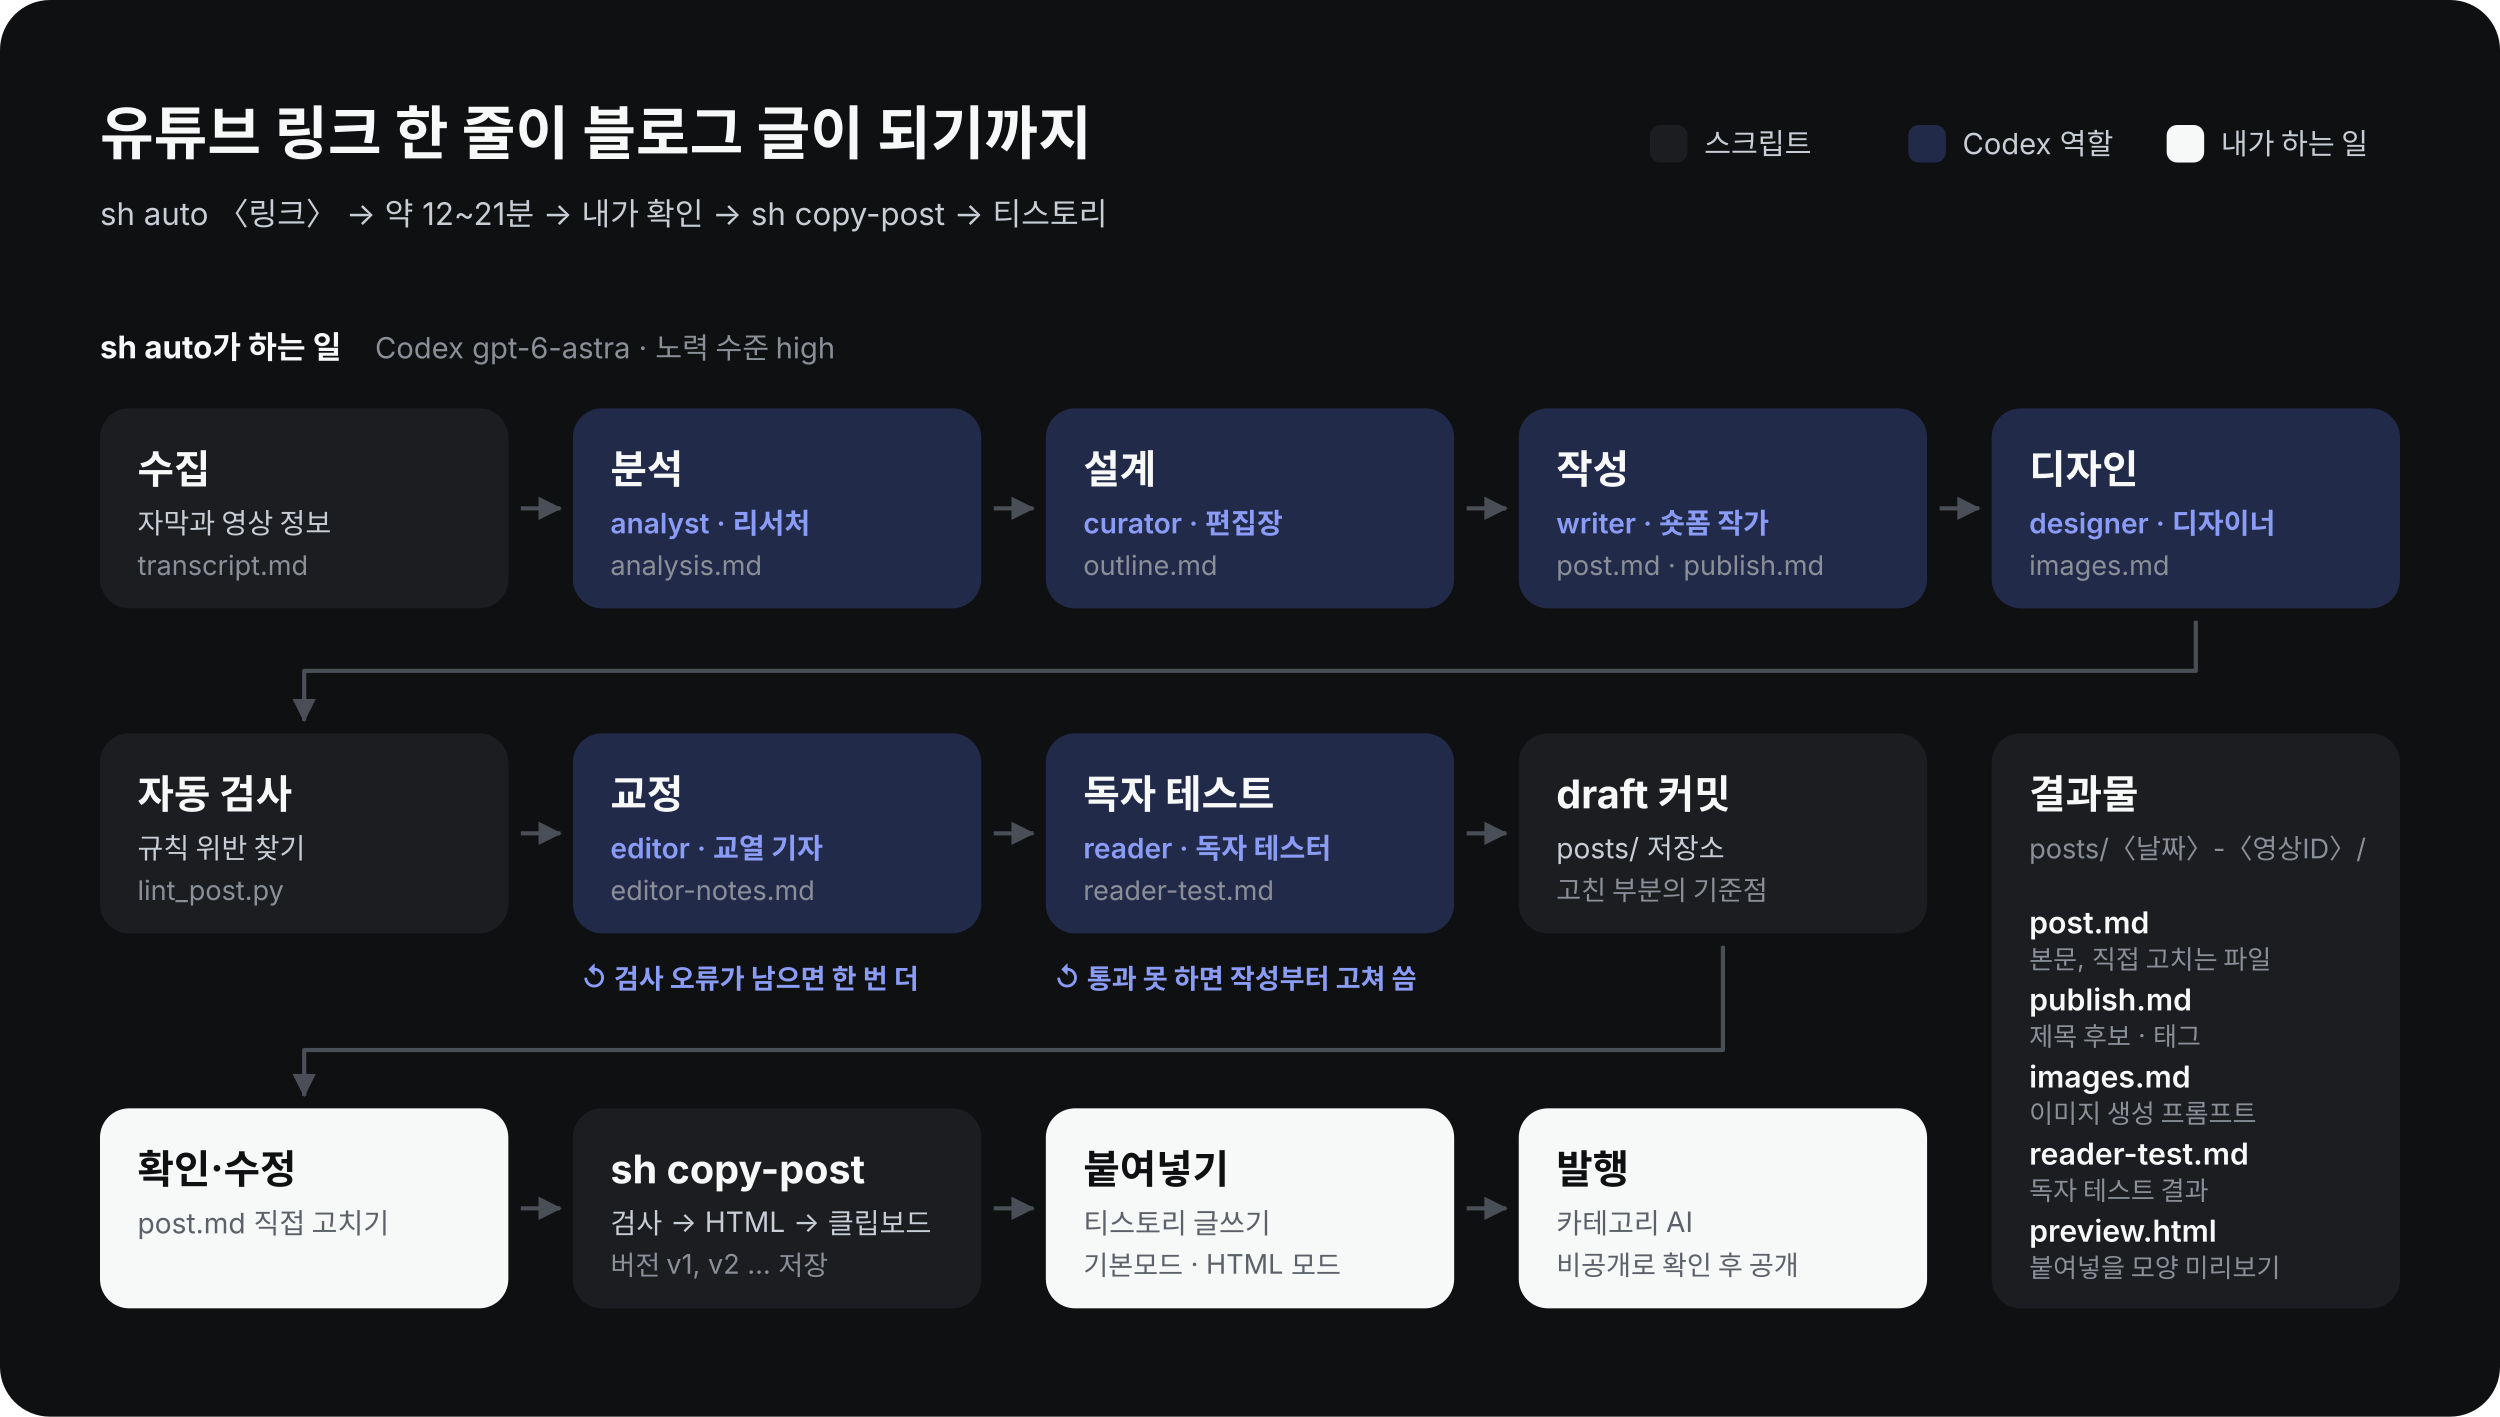
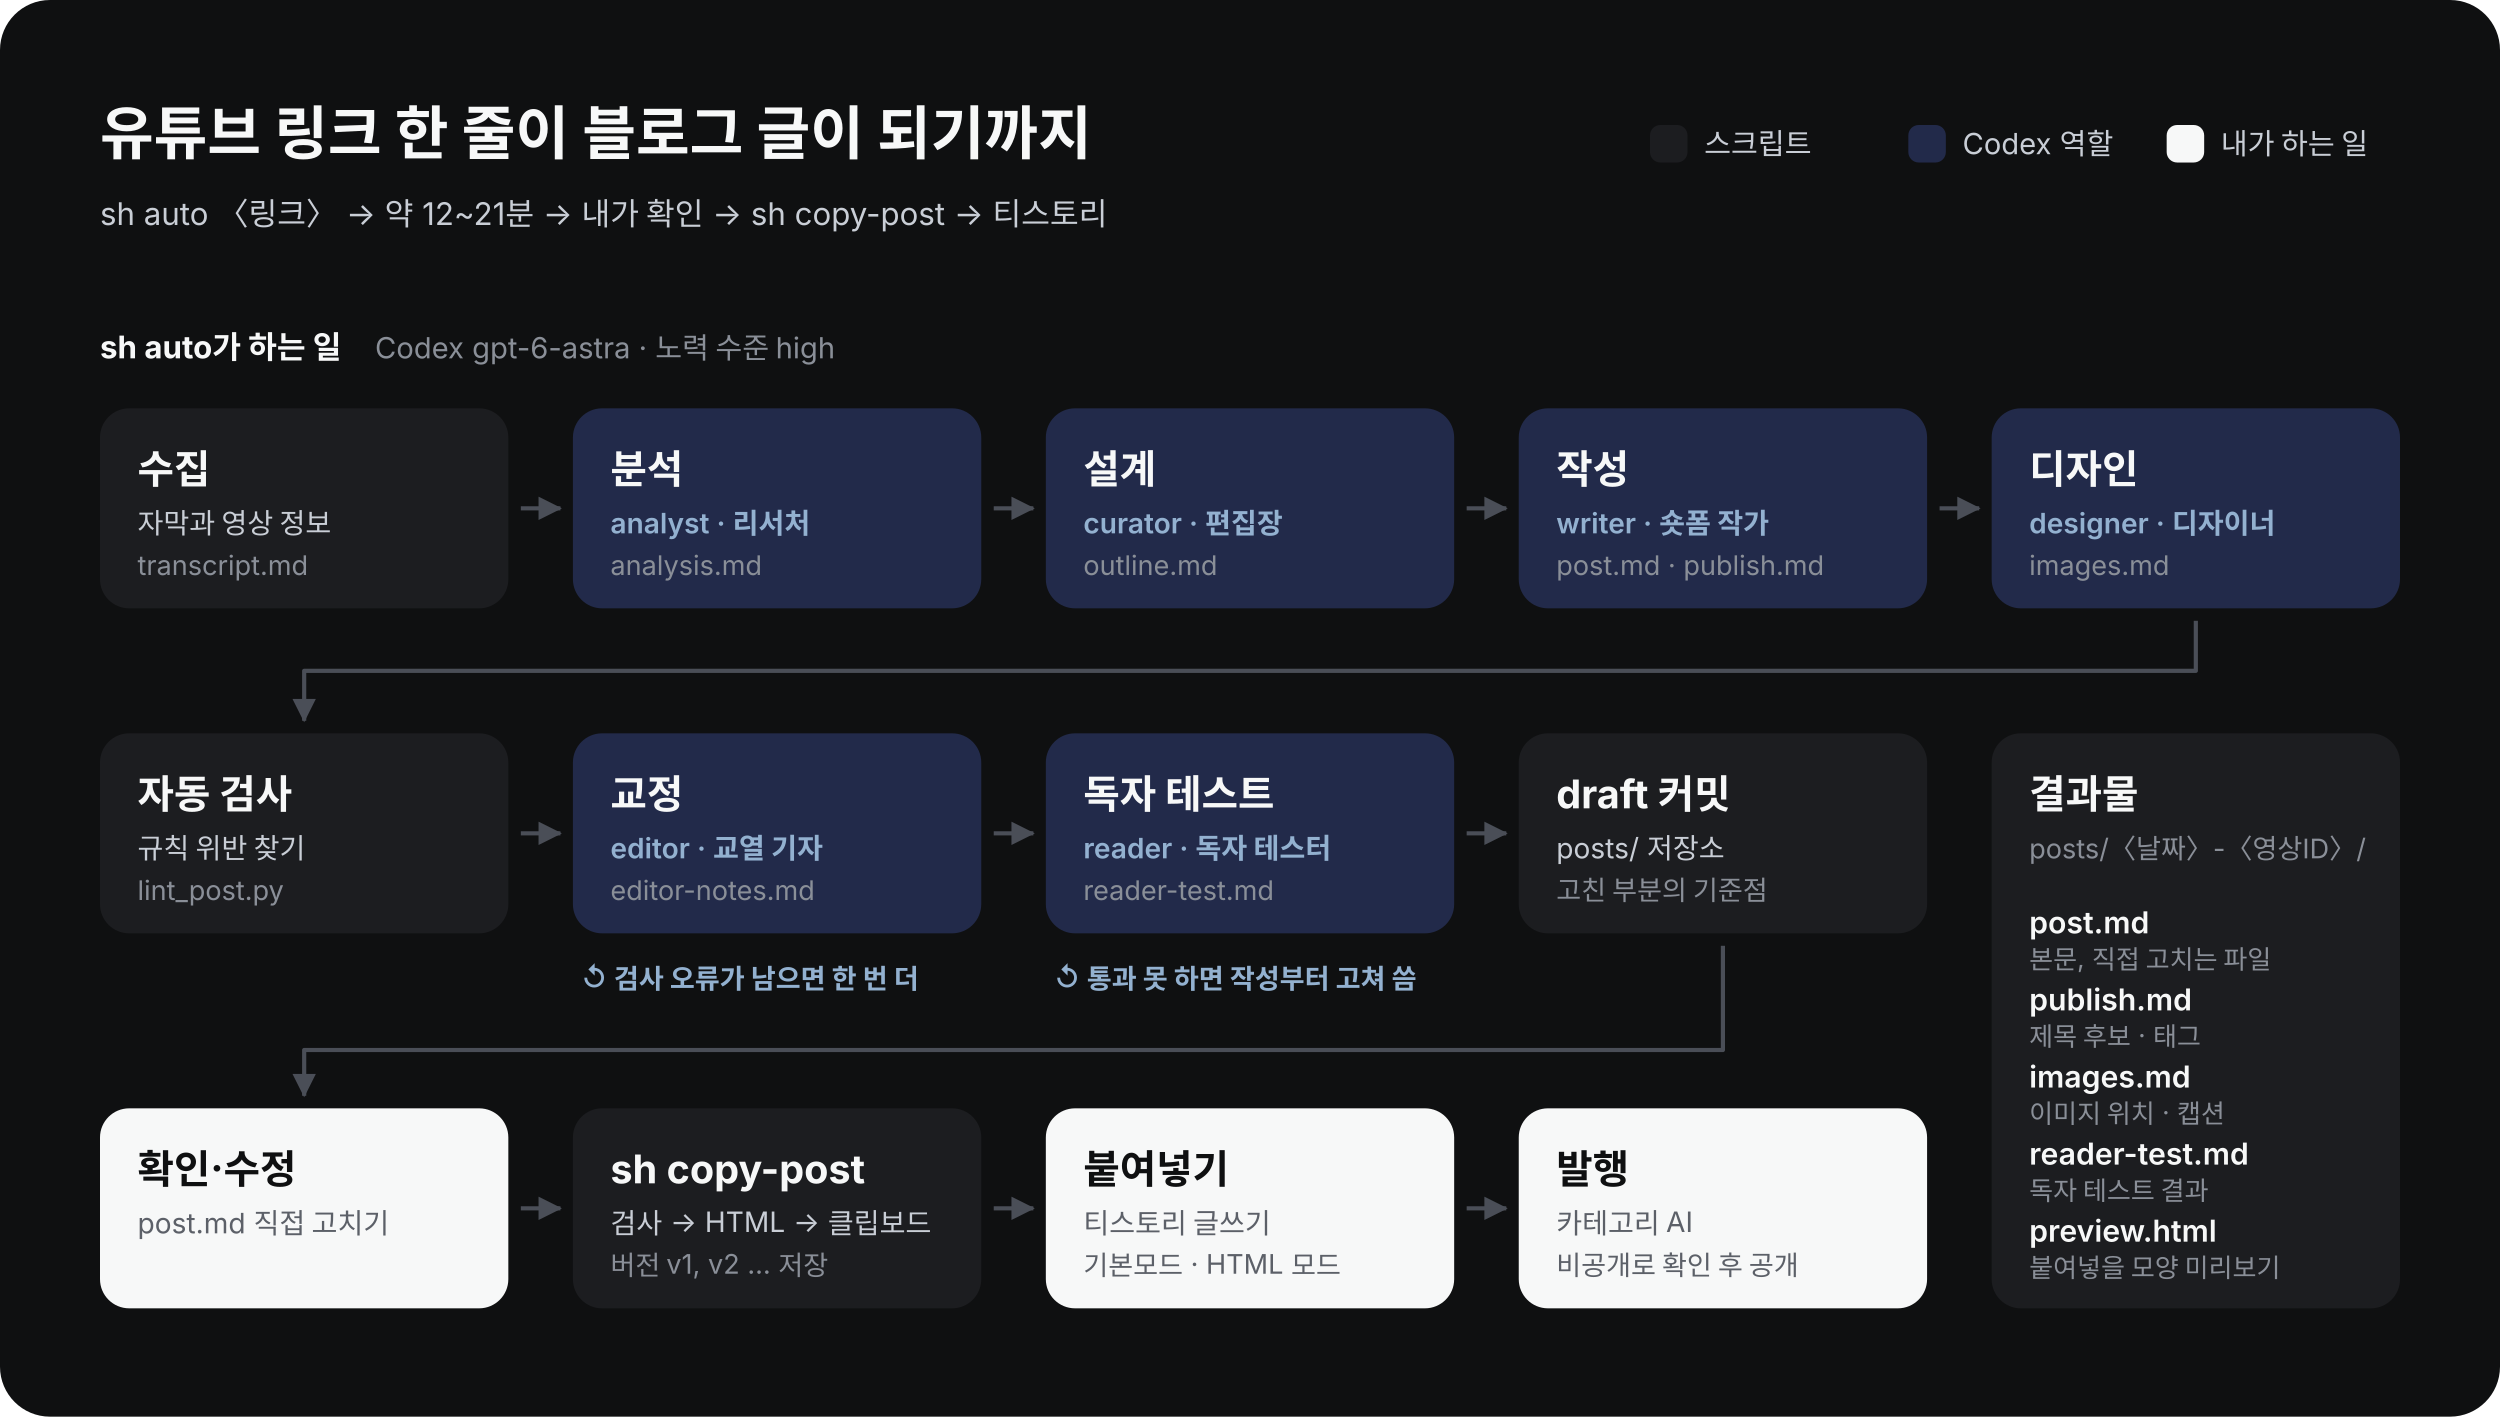
<svg xmlns="http://www.w3.org/2000/svg" width="1200" height="680" viewBox="0 0 1200 680" font-family="-apple-system, BlinkMacSystemFont, 'Apple SD Gothic Neo', 'Pretendard', 'Noto Sans KR', 'Segoe UI', sans-serif">
  <defs>
    <marker id="a" viewBox="0 0 10 10" refX="8.5" refY="5" markerWidth="7" markerHeight="7" orient="auto">
      <path d="M1 1 L9 5 L1 9 z" fill="#4a4e57" />
    </marker>
  </defs>
  <rect width="1200" height="680" rx="24" fill="#0f1011" />
  <text x="48" y="74" font-size="28" font-weight="700" fill="#f7f8f8" text-anchor="start">유튜브 링크 한 줄이 블로그 글이 되기까지</text>
  <text x="48" y="108" font-size="15" font-weight="400" fill="#c9ced6" text-anchor="start">sh auto 〈링크〉 → 약 12~21분 → 내가 확인 → sh copy-post → 티스토리</text>
  <rect x="792" y="60" width="18" height="18" rx="5" fill="#1c1d20" />
  <text x="818" y="74" font-size="14" font-weight="400" fill="#c9ced6" text-anchor="start">스크립트</text>
  <rect x="916" y="60" width="18" height="18" rx="5" fill="#222a4a" />
  <text x="942" y="74" font-size="14" font-weight="400" fill="#c9ced6" text-anchor="start">Codex 역할</text>
  <rect x="1040" y="60" width="18" height="18" rx="5" fill="#f7f8f8" />
  <text x="1066" y="74" font-size="14" font-weight="400" fill="#c9ced6" text-anchor="start">내가 하는 일</text>
  <text x="48" y="172" font-size="15" font-weight="700" fill="#f7f8f8" text-anchor="start">sh auto가 하는 일</text>
  <text x="180" y="172" font-size="14" font-weight="400" fill="#8a8f98" text-anchor="start">Codex gpt-6-astra · 노력 수준 high</text>
  <rect x="48" y="196" width="196" height="96" rx="14" fill="#1c1d20" />
  <text x="66" y="232" font-size="19" font-weight="700" fill="#f7f8f8" text-anchor="start">수집</text>
  <text x="66" y="256" font-size="13.5" font-weight="400" fill="#c9ced6" text-anchor="start">자막과 영상 정보</text>
  <text x="66" y="276" font-size="13" font-weight="400" fill="#8a8f98" text-anchor="start">transcript.md</text>
  <rect x="275" y="196" width="196" height="96" rx="14" fill="#222a4a" />
  <text x="293" y="232" font-size="19" font-weight="700" fill="#f7f8f8" text-anchor="start">분석</text>
-   <text x="293" y="256" font-size="13.5" font-weight="600" fill="#8b9cf6" text-anchor="start">analyst · 리서처</text>
+   <text x="293" y="256" font-size="13.5" font-weight="600" fill="#93b1d0" text-anchor="start">analyst · 리서처</text>
  <text x="293" y="276" font-size="13" font-weight="400" fill="#8a8f98" text-anchor="start">analysis.md</text>
  <path d="M250 244.0 H269" fill="none" stroke="#4a4e57" stroke-width="2" stroke-linejoin="round" marker-end="url(#a)" />
  <rect x="502" y="196" width="196" height="96" rx="14" fill="#222a4a" />
  <text x="520" y="232" font-size="19" font-weight="700" fill="#f7f8f8" text-anchor="start">설계</text>
-   <text x="520" y="256" font-size="13.5" font-weight="600" fill="#8b9cf6" text-anchor="start">curator · 편집장</text>
+   <text x="520" y="256" font-size="13.5" font-weight="600" fill="#93b1d0" text-anchor="start">curator · 편집장</text>
  <text x="520" y="276" font-size="13" font-weight="400" fill="#8a8f98" text-anchor="start">outline.md</text>
  <path d="M477 244.0 H496" fill="none" stroke="#4a4e57" stroke-width="2" stroke-linejoin="round" marker-end="url(#a)" />
  <rect x="729" y="196" width="196" height="96" rx="14" fill="#222a4a" />
  <text x="747" y="232" font-size="19" font-weight="700" fill="#f7f8f8" text-anchor="start">작성</text>
-   <text x="747" y="256" font-size="13.5" font-weight="600" fill="#8b9cf6" text-anchor="start">writer · 숏폼 작가</text>
+   <text x="747" y="256" font-size="13.5" font-weight="600" fill="#93b1d0" text-anchor="start">writer · 숏폼 작가</text>
  <text x="747" y="276" font-size="13" font-weight="400" fill="#8a8f98" text-anchor="start">post.md · publish.md</text>
  <path d="M704 244.0 H723" fill="none" stroke="#4a4e57" stroke-width="2" stroke-linejoin="round" marker-end="url(#a)" />
  <rect x="956" y="196" width="196" height="96" rx="14" fill="#222a4a" />
  <text x="974" y="232" font-size="19" font-weight="700" fill="#f7f8f8" text-anchor="start">디자인</text>
-   <text x="974" y="256" font-size="13.5" font-weight="600" fill="#8b9cf6" text-anchor="start">designer · 디자이너</text>
+   <text x="974" y="256" font-size="13.5" font-weight="600" fill="#93b1d0" text-anchor="start">designer · 디자이너</text>
  <text x="974" y="276" font-size="13" font-weight="400" fill="#8a8f98" text-anchor="start">images.md</text>
  <path d="M931 244.0 H950" fill="none" stroke="#4a4e57" stroke-width="2" stroke-linejoin="round" marker-end="url(#a)" />
  <rect x="48" y="352" width="196" height="96" rx="14" fill="#1c1d20" />
  <text x="66" y="388" font-size="19" font-weight="700" fill="#f7f8f8" text-anchor="start">자동 검사</text>
  <text x="66" y="412" font-size="13.5" font-weight="400" fill="#c9ced6" text-anchor="start">규칙 위반 찾기</text>
  <text x="66" y="432" font-size="13" font-weight="400" fill="#8a8f98" text-anchor="start">lint_post.py</text>
  <rect x="275" y="352" width="196" height="96" rx="14" fill="#222a4a" />
  <text x="293" y="388" font-size="19" font-weight="700" fill="#f7f8f8" text-anchor="start">교정</text>
-   <text x="293" y="412" font-size="13.5" font-weight="600" fill="#8b9cf6" text-anchor="start">editor · 교열 기자</text>
+   <text x="293" y="412" font-size="13.5" font-weight="600" fill="#93b1d0" text-anchor="start">editor · 교열 기자</text>
  <text x="293" y="432" font-size="13" font-weight="400" fill="#8a8f98" text-anchor="start">editor-notes.md</text>
-   <text x="279" y="474" font-size="13" font-weight="600" fill="#8b9cf6" text-anchor="start">↺ 검사 오류가 남으면 한 번 더</text>
+   <text x="279" y="474" font-size="13" font-weight="600" fill="#93b1d0" text-anchor="start">↺ 검사 오류가 남으면 한 번 더</text>
  <path d="M250 400.0 H269" fill="none" stroke="#4a4e57" stroke-width="2" stroke-linejoin="round" marker-end="url(#a)" />
  <rect x="502" y="352" width="196" height="96" rx="14" fill="#222a4a" />
  <text x="520" y="388" font-size="19" font-weight="700" fill="#f7f8f8" text-anchor="start">독자 테스트</text>
-   <text x="520" y="412" font-size="13.5" font-weight="600" fill="#8b9cf6" text-anchor="start">reader · 독자 테스터</text>
+   <text x="520" y="412" font-size="13.5" font-weight="600" fill="#93b1d0" text-anchor="start">reader · 독자 테스터</text>
  <text x="520" y="432" font-size="13" font-weight="400" fill="#8a8f98" text-anchor="start">reader-test.md</text>
-   <text x="506" y="474" font-size="13" font-weight="600" fill="#8b9cf6" text-anchor="start">↺ 통과 못 하면 작성부터 고쳐 씀</text>
+   <text x="506" y="474" font-size="13" font-weight="600" fill="#93b1d0" text-anchor="start">↺ 통과 못 하면 작성부터 고쳐 씀</text>
  <path d="M477 400.0 H496" fill="none" stroke="#4a4e57" stroke-width="2" stroke-linejoin="round" marker-end="url(#a)" />
  <rect x="729" y="352" width="196" height="96" rx="14" fill="#1c1d20" />
  <text x="747" y="388" font-size="19" font-weight="700" fill="#f7f8f8" text-anchor="start">draft 커밋</text>
  <text x="747" y="412" font-size="13.5" font-weight="400" fill="#c9ced6" text-anchor="start">posts/ 저장소</text>
  <text x="747" y="432" font-size="13" font-weight="400" fill="#8a8f98" text-anchor="start">고친 부분의 기준점</text>
  <path d="M704 400.0 H723" fill="none" stroke="#4a4e57" stroke-width="2" stroke-linejoin="round" marker-end="url(#a)" />
  <rect x="48" y="532" width="196" height="96" rx="14" fill="#f7f8f8" />
  <text x="66" y="568" font-size="19" font-weight="700" fill="#0f1011" text-anchor="start">확인·수정</text>
  <text x="66" y="592" font-size="13.5" font-weight="400" fill="#5c6068" text-anchor="start">post.md 직접 고치기</text>
  <rect x="275" y="532" width="196" height="96" rx="14" fill="#1c1d20" />
  <text x="293" y="568" font-size="19" font-weight="700" fill="#f7f8f8" text-anchor="start">sh copy-post</text>
  <text x="293" y="592" font-size="13.5" font-weight="400" fill="#c9ced6" text-anchor="start">검사 → HTML → 클립보드</text>
  <text x="293" y="612" font-size="13" font-weight="400" fill="#8a8f98" text-anchor="start">버전 v1, v2 … 저장</text>
  <path d="M250 580.0 H269" fill="none" stroke="#4a4e57" stroke-width="2" stroke-linejoin="round" marker-end="url(#a)" />
  <rect x="502" y="532" width="196" height="96" rx="14" fill="#f7f8f8" />
  <text x="520" y="568" font-size="19" font-weight="700" fill="#0f1011" text-anchor="start">붙여넣기</text>
  <text x="520" y="592" font-size="13.5" font-weight="400" fill="#5c6068" text-anchor="start">티스토리 글쓰기</text>
  <text x="520" y="612" font-size="13" font-weight="400" fill="#5c6068" text-anchor="start">기본모드 · HTML 모드</text>
  <path d="M477 580.0 H496" fill="none" stroke="#4a4e57" stroke-width="2" stroke-linejoin="round" marker-end="url(#a)" />
  <rect x="729" y="532" width="196" height="96" rx="14" fill="#f7f8f8" />
  <text x="747" y="568" font-size="19" font-weight="700" fill="#0f1011" text-anchor="start">발행</text>
  <text x="747" y="592" font-size="13.5" font-weight="400" fill="#5c6068" text-anchor="start">카테고리 AI</text>
  <text x="747" y="612" font-size="13" font-weight="400" fill="#5c6068" text-anchor="start">비공개로 확인 후 공개</text>
  <path d="M704 580.0 H723" fill="none" stroke="#4a4e57" stroke-width="2" stroke-linejoin="round" marker-end="url(#a)" />
  <rect x="956" y="352" width="196" height="276" rx="14" fill="#1c1d20" />
  <text x="974" y="388" font-size="19" font-weight="700" fill="#f7f8f8" text-anchor="start">결과물</text>
  <text x="974" y="412" font-size="13" font-weight="400" fill="#8a8f98" text-anchor="start">posts/〈날짜〉-〈영상ID〉/</text>
  <text x="974" y="448" font-size="14.5" font-weight="600" fill="#f7f8f8" text-anchor="start">post.md</text>
  <text x="974" y="465" font-size="12.5" font-weight="400" fill="#8a8f98" text-anchor="start">본문, 직접 고치는 파일</text>
  <text x="974" y="485" font-size="14.5" font-weight="600" fill="#f7f8f8" text-anchor="start">publish.md</text>
  <text x="974" y="502" font-size="12.5" font-weight="400" fill="#8a8f98" text-anchor="start">제목 후보 · 태그</text>
  <text x="974" y="522" font-size="14.5" font-weight="600" fill="#f7f8f8" text-anchor="start">images.md</text>
-   <text x="974" y="539" font-size="12.5" font-weight="400" fill="#8a8f98" text-anchor="start">이미지 생성 프롬프트</text>
+   <text x="974" y="539" font-size="12.5" font-weight="400" fill="#8a8f98" text-anchor="start">이미지 위치 · 캡션</text>
  <text x="974" y="559" font-size="14.5" font-weight="600" fill="#f7f8f8" text-anchor="start">reader-test.md</text>
  <text x="974" y="576" font-size="12.5" font-weight="400" fill="#8a8f98" text-anchor="start">독자 테스트 결과</text>
  <text x="974" y="596" font-size="14.5" font-weight="600" fill="#f7f8f8" text-anchor="start">preview.html</text>
  <text x="974" y="613" font-size="12.5" font-weight="400" fill="#8a8f98" text-anchor="start">붙여넣을 모양 미리보기</text>
  <path d="M1054.0 298 V322.0 H146.0 V346" fill="none" stroke="#4a4e57" stroke-width="2" stroke-linejoin="round" marker-end="url(#a)" />
  <path d="M827.0 454 V504.0 H146.0 V526" fill="none" stroke="#4a4e57" stroke-width="2" stroke-linejoin="round" marker-end="url(#a)" />
</svg>
